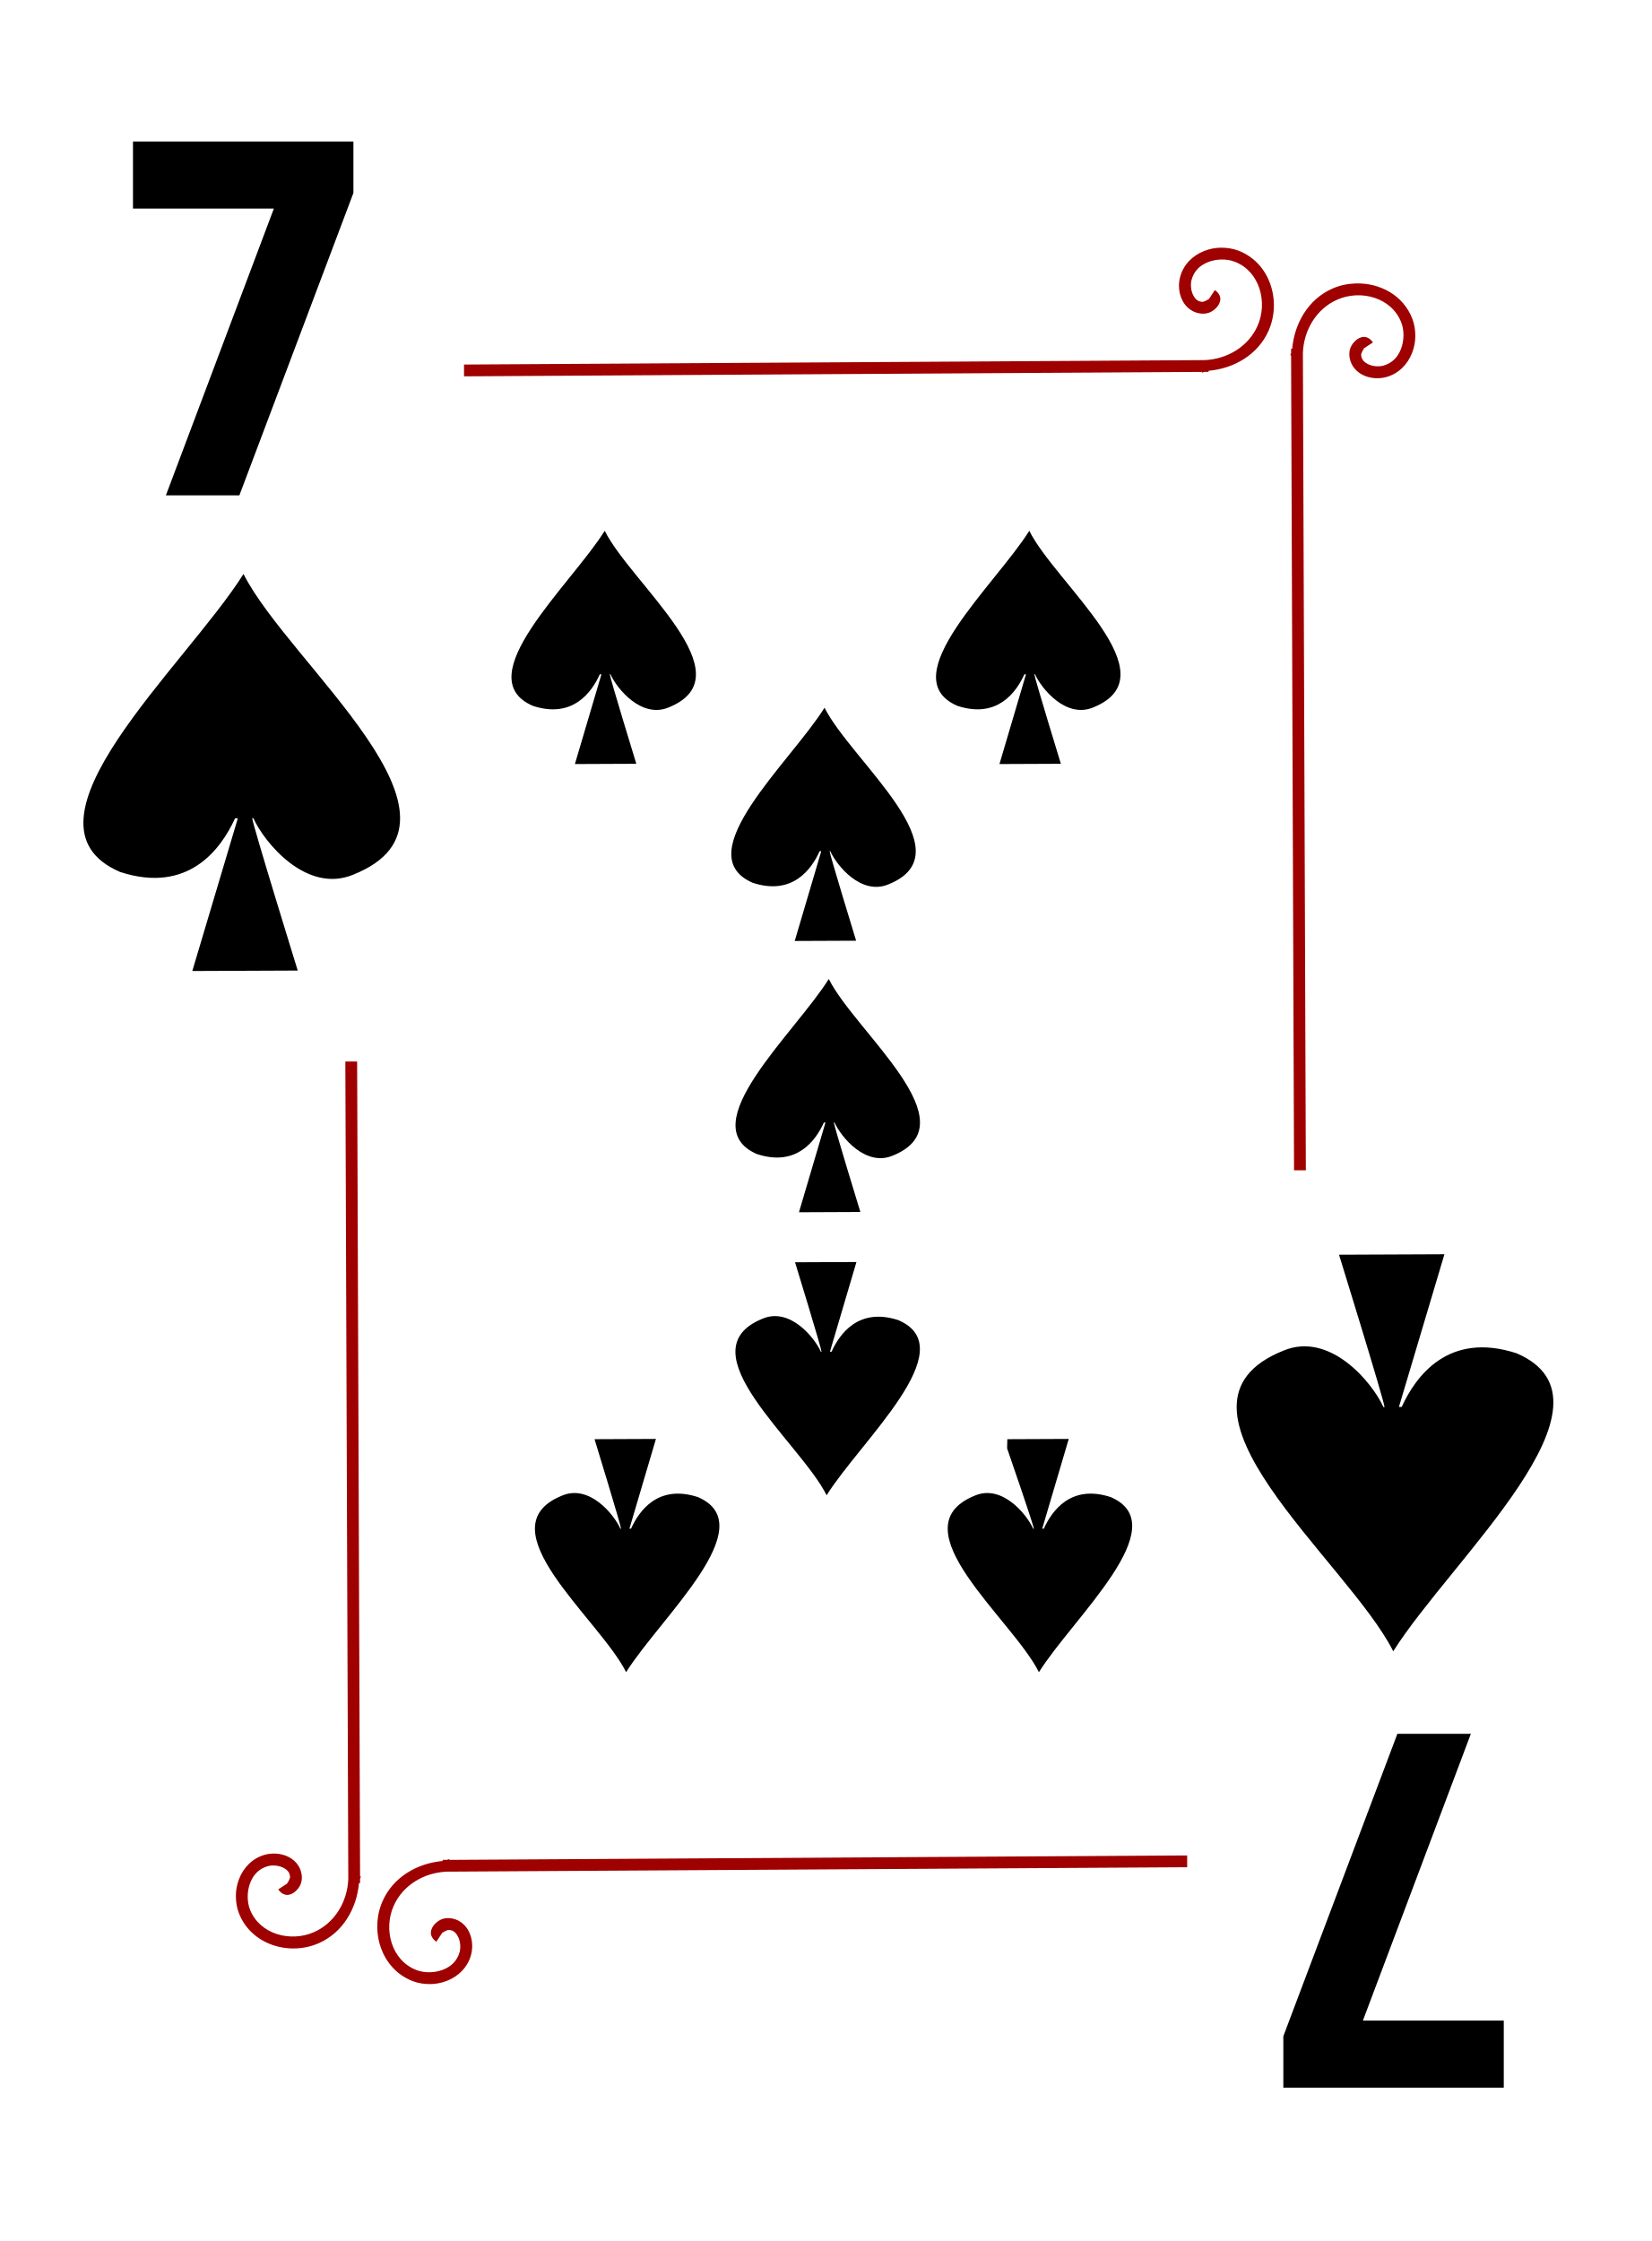
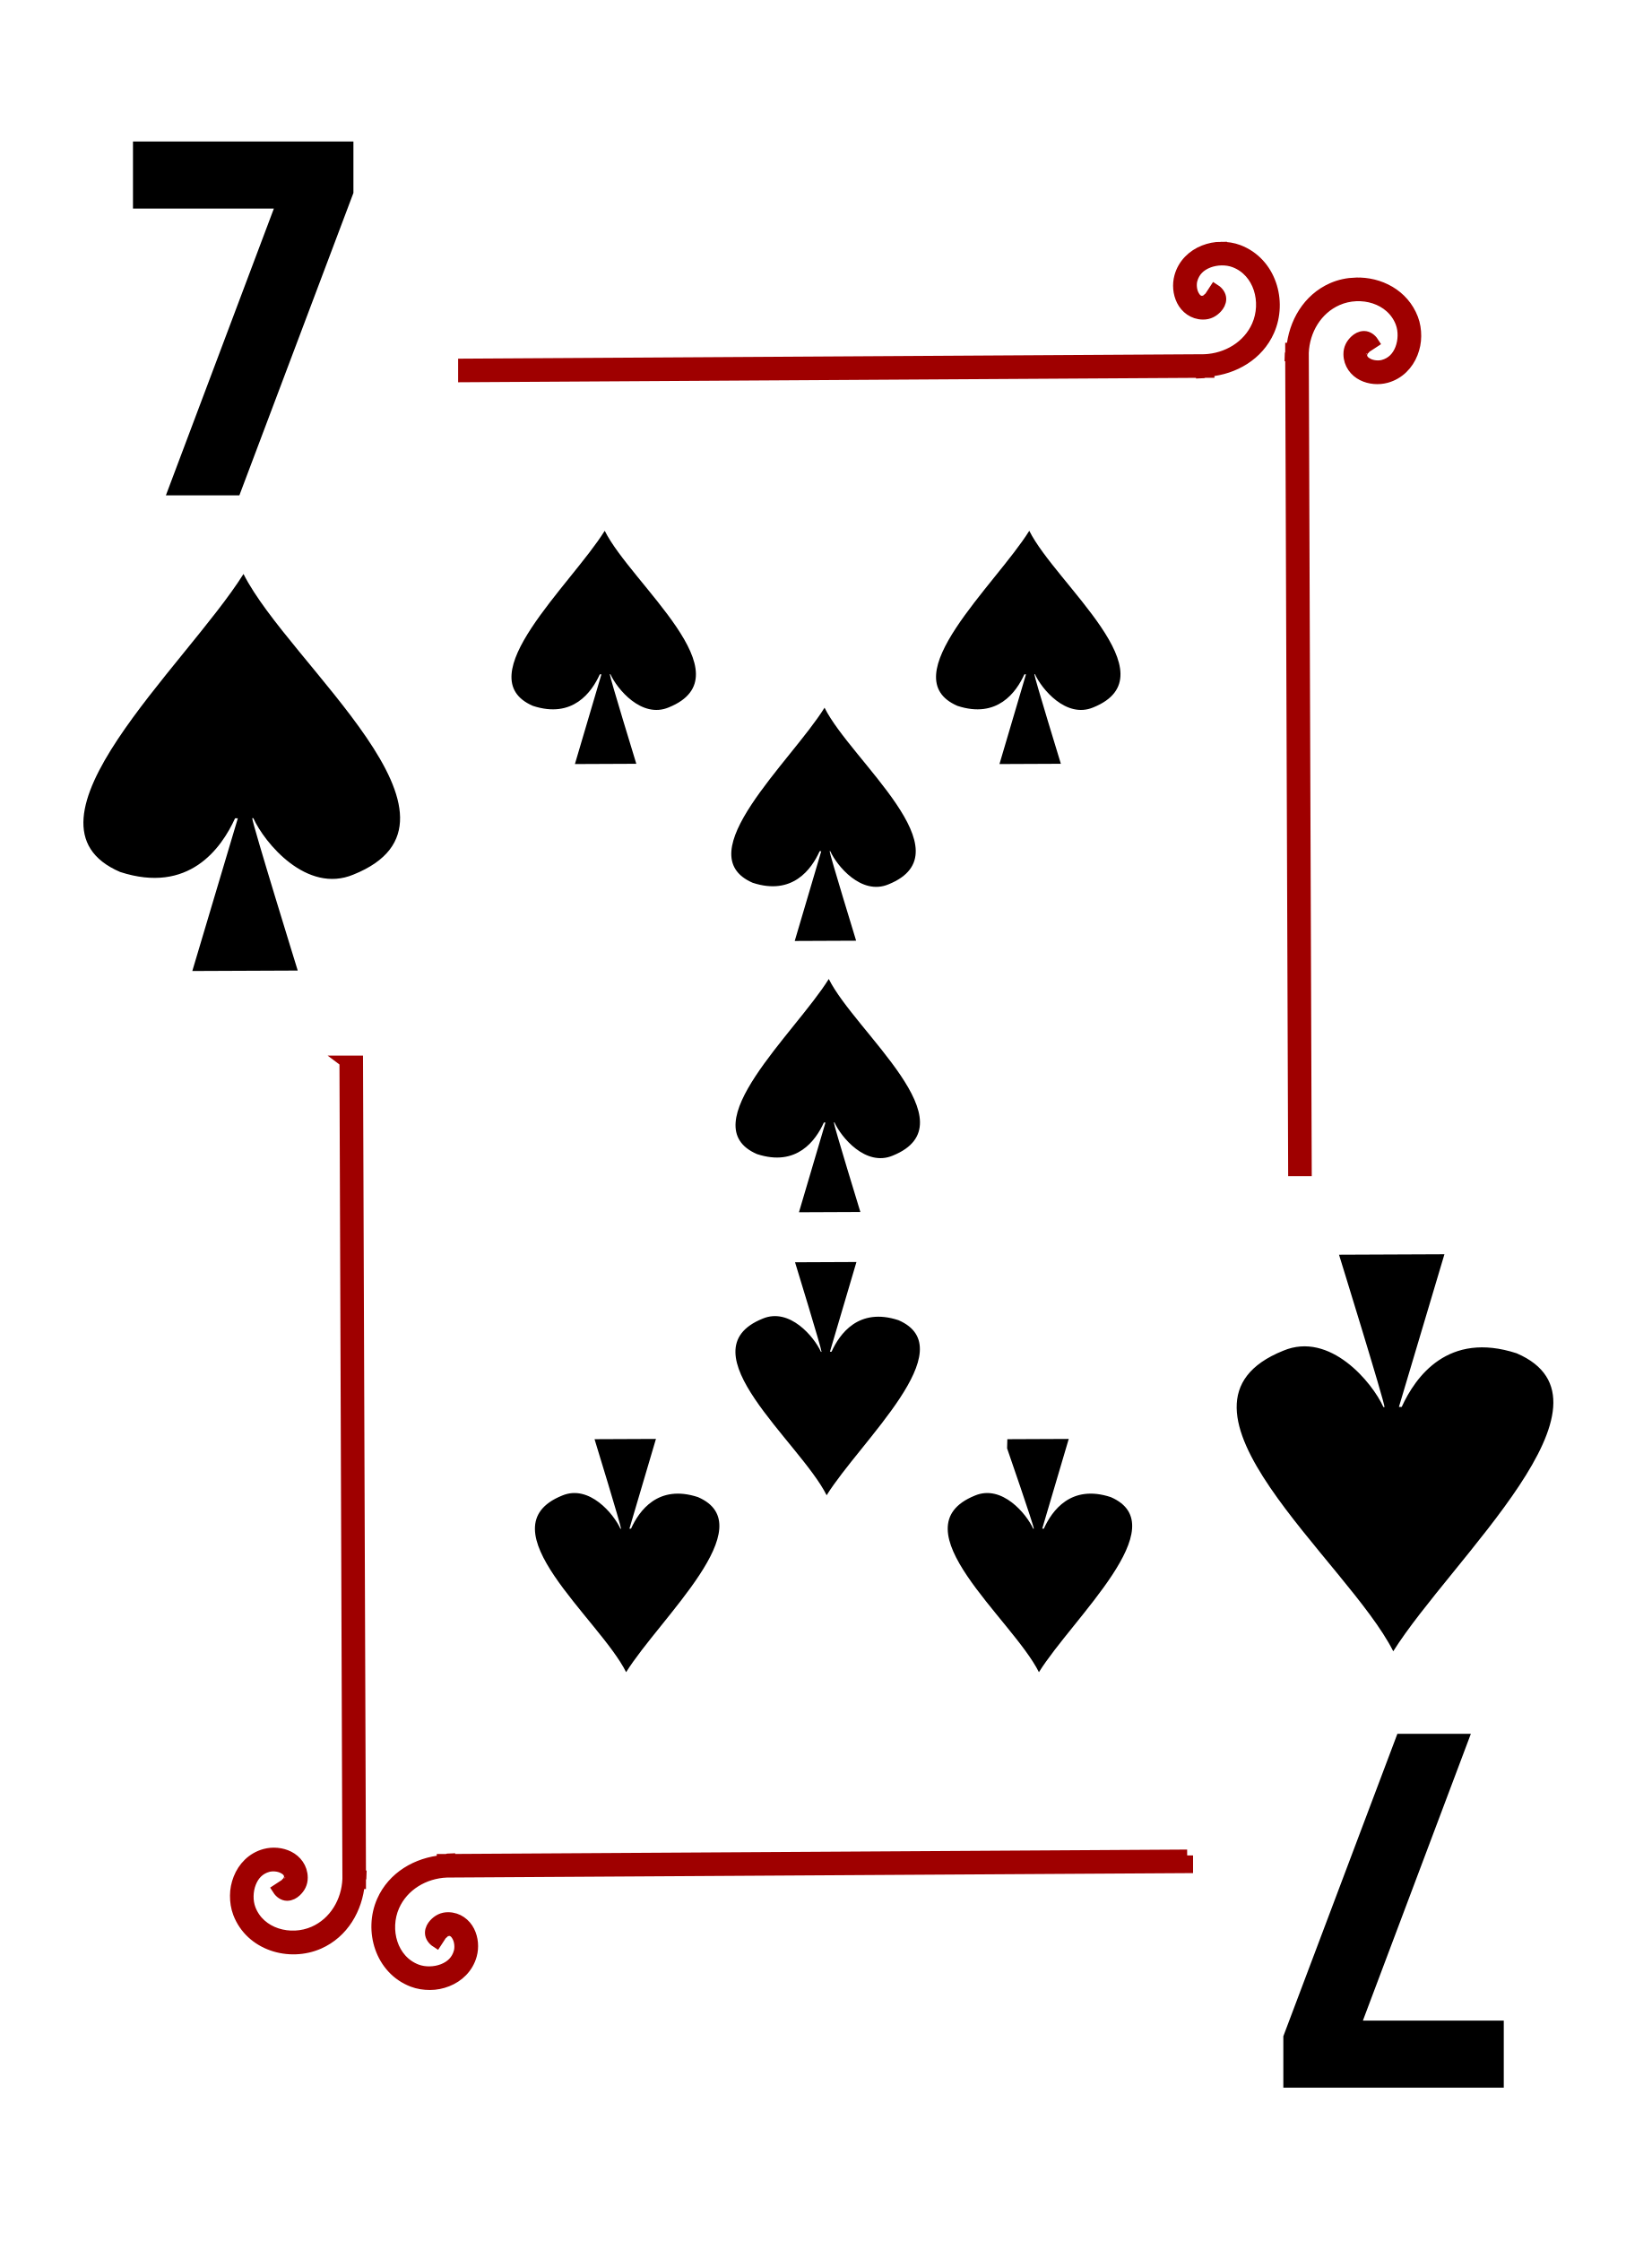
<svg xmlns="http://www.w3.org/2000/svg" viewBox="0 0 140 190">
-   <path d="m103.531,21c-.497.002-.973.099-1.438.281-.93.364-1.738,1.111-2.031,2.188-.176.645-.123,1.381.188,2s.932,1.119 1.75,1.125c.476.003.85-.196 1.156-.531 .153-.168.313-.416.312-.719s-.21-.583-.469-.75l-.531.812c.07.045 0-.005 0-.062s.017-.022-.031.031c-.097.106-.455.219-.438.219-.423-.003-.655-.217-.844-.594s-.227-.905-.125-1.281c.204-.751.718-1.231 1.406-1.5s1.552-.298 2.25-.031c2.116.808 2.825,3.429 1.938,5.438-.779,1.764-2.581,2.83-4.5,2.906l-62.781.375v1l62.562-.375v.062c.078 0.0.141-.06.219-.062h.344v-.094c2.163-.194 4.191-1.362 5.094-3.406 1.101-2.492.143-5.748-2.562-6.781-.472-.18-.971-.252-1.469-.25zm11.406,3.031c-.672.023-1.346.162-1.969.438-2.044.903-3.212,2.93-3.406,5.094h-.094v.344c-.003.078-.063.141-.062.219h.062l.25,69.094h1l-.25-69.312c.077-1.919 1.142-3.721 2.906-4.5 2.008-.887 4.63-.178 5.438,1.938 .266.698.238,1.562-.031,2.25s-.749,1.202-1.5,1.406c-.376.102-.905.064-1.281-.125s-.591-.421-.594-.844c0.0.017.113-.341.219-.438 .053-.048.089-.031.031-.031s-.108-.07-.062,0l.812-.531c-.167-.259-.447-.468-.75-.469s-.551.159-.719.312c-.335.306-.535.681-.531,1.156 .006.818.506,1.44 1.125,1.75s1.355.363 2,.188c1.076-.293 1.824-1.101 2.188-2.031 .182-.465.279-.94.281-1.438s-.07-.996-.25-1.469c-.775-2.029-2.797-3.068-4.812-3zm-85.656,65.969 .25,69.312c-.077,1.919-1.142,3.721-2.906,4.5-2.008.887-4.63.178-5.438-1.938-.266-.698-.238-1.562.031-2.25s.749-1.202 1.5-1.406c.376-.102.905-.064 1.281.125s.591.421.594.844c-0-.017-.113.341-.219.438-.053.048-.089.031-.031.031s.108.07.062,0l-.812.531c.167.259.447.468.75.469s.551-.159.719-.312c.335-.306.535-.681.531-1.156-.006-.818-.506-1.44-1.125-1.75s-1.355-.363-2-.188c-1.076.293-1.824,1.101-2.188,2.031-.182.465-.279.94-.281,1.438s.07.996.25,1.469c1.033,2.706 4.289,3.663 6.781,2.562 2.044-.903 3.212-2.93 3.406-5.094h.094v-.344c.003-.078.063-.141.062-.219h-.062l-.25-69.094h-1zm71.375,67.312-62.562.375v-.062c-.078-0-.141.06-.219.062h-.344v.094c-2.163.194-4.191,1.362-5.094,3.406-1.101,2.492-.143,5.748 2.562,6.781 .472.18.971.252 1.469.25s.973-.099 1.438-.281c.93-.364 1.738-1.111 2.031-2.188 .176-.645.123-1.381-.188-2s-.932-1.119-1.75-1.125c-.476-.003-.85.196-1.156.531-.153.168-.313.416-.312.719s.21.583.469.75l.531-.812c-.07-.045-0.0.005 0,.062s-.017.022.031-.031c.097-.106.455-.219.438-.219 .423.003.655.217.844.594s.227.905.125,1.281c-.204.751-.718,1.231-1.406,1.5s-1.552.298-2.25.031c-2.116-.808-2.825-3.429-1.938-5.438 .779-1.764 2.581-2.83 4.5-2.906l62.781-.375v-1z" fill="#9f0000" fill-rule="evenodd" />
+   <path d="m103.531,21c-.497.002-.973.099-1.438.281-.93.364-1.738,1.111-2.031,2.188-.176.645-.123,1.381.188,2s.932,1.119 1.75,1.125c.476.003.85-.196 1.156-.531 .153-.168.313-.416.312-.719s-.21-.583-.469-.75l-.531.812c.07.045 0-.005 0-.062s.017-.022-.031.031c-.097.106-.455.219-.438.219-.423-.003-.655-.217-.844-.594s-.227-.905-.125-1.281c.204-.751.718-1.231 1.406-1.5s1.552-.298 2.25-.031c2.116.808 2.825,3.429 1.938,5.438-.779,1.764-2.581,2.83-4.5,2.906l-62.781.375v1l62.562-.375v.062c.078 0.0.141-.06.219-.062h.344v-.094c2.163-.194 4.191-1.362 5.094-3.406 1.101-2.492.143-5.748-2.562-6.781-.472-.18-.971-.252-1.469-.25zm11.406,3.031c-.672.023-1.346.162-1.969.438-2.044.903-3.212,2.93-3.406,5.094h-.094v.344c-.003.078-.063.141-.062.219h.062l.25,69.094h1l-.25-69.312c.077-1.919 1.142-3.721 2.906-4.5 2.008-.887 4.63-.178 5.438,1.938 .266.698.238,1.562-.031,2.25s-.749,1.202-1.5,1.406c-.376.102-.905.064-1.281-.125s-.591-.421-.594-.844c0.0.017.113-.341.219-.438 .053-.048.089-.031.031-.031s-.108-.07-.062,0l.812-.531c-.167-.259-.447-.468-.75-.469s-.551.159-.719.312c-.335.306-.535.681-.531,1.156 .006.818.506,1.44 1.125,1.75s1.355.363 2,.188c1.076-.293 1.824-1.101 2.188-2.031 .182-.465.279-.94.281-1.438s-.07-.996-.25-1.469c-.775-2.029-2.797-3.068-4.812-3zm-85.656,65.969 .25,69.312c-.077,1.919-1.142,3.721-2.906,4.5-2.008.887-4.63.178-5.438-1.938-.266-.698-.238-1.562.031-2.25s.749-1.202 1.5-1.406c.376-.102.905-.064 1.281.125s.591.421.594.844c-0-.017-.113.341-.219.438-.053.048-.089.031-.031.031s.108.07.062,0l-.812.531c.167.259.447.468.75.469s.551-.159.719-.312c.335-.306.535-.681.531-1.156-.006-.818-.506-1.44-1.125-1.75s-1.355-.363-2-.188c-1.076.293-1.824,1.101-2.188,2.031-.182.465-.279.94-.281,1.438s.07.996.25,1.469c1.033,2.706 4.289,3.663 6.781,2.562 2.044-.903 3.212-2.93 3.406-5.094h.094v-.344c.003-.078.063-.141.062-.219h-.062l-.25-69.094h-1zm71.375,67.312-62.562.375v-.062c-.078-0-.141.06-.219.062h-.344v.094c-2.163.194-4.191,1.362-5.094,3.406-1.101,2.492-.143,5.748 2.562,6.781 .472.18.971.252 1.469.25s.973-.099 1.438-.281c.93-.364 1.738-1.111 2.031-2.188 .176-.645.123-1.381-.188-2s-.932-1.119-1.75-1.125c-.476-.003-.85.196-1.156.531-.153.168-.313.416-.312.719s.21.583.469.75l.531-.812c-.07-.045-0.0.005 0,.062s-.017.022.031-.031c.097-.106.455-.219.438-.219 .423.003.655.217.844.594s.227.905.125,1.281c-.204.751-.718,1.231-1.406,1.5s-1.552.298-2.25.031c-2.116-.808-2.825-3.429-1.938-5.438 .779-1.764 2.581-2.83 4.5-2.906l62.781-.375v-1z" fill="#9f0000" fill-rule="evenodd" stroke="#9f0000" />
  <g transform="matrix(.59314 0 0 .23894 -103.05 9.256)">
    <path d="m260.18 149.6c-4.836 19.241-19.676 52.006-10.275 62.122 5.707 4.657 8.422-4.876 9.572-11.187h0.23l-3.79 31.836 8.777-0.094s-3.781-30.602-3.79-31.773h0.092c0.929 5.157 4.454 15.833 8.332 11.767 11.339-11.397-5.358-43.83-9.15-62.671z" fill-rule="evenodd" />
  </g>
  <g transform="matrix(-.59314 0 0 -.23894 207.41 177.52)">
    <path d="m260.18 149.6c-4.836 19.241-19.676 52.006-10.275 62.122 5.707 4.657 8.422-4.876 9.572-11.187h0.23l-3.79 31.836 8.777-0.094s-3.781-30.602-3.79-31.773h0.092c0.929 5.157 4.454 15.833 8.332 11.767 11.339-11.397-5.358-43.83-9.15-62.671z" fill-rule="evenodd" />
  </g>
  <g transform="matrix(.59314 0 0 .23894 -67.053 9.256)">
    <path d="m260.18 149.6c-4.836 19.241-19.676 52.006-10.275 62.122 5.707 4.657 8.422-4.876 9.572-11.187h0.23l-3.79 31.836 8.777-0.094s-3.781-30.602-3.79-31.773h0.092c0.929 5.157 4.454 15.833 8.332 11.767 11.339-11.397-5.358-43.83-9.15-62.671z" fill-rule="evenodd" />
  </g>
  <g transform="matrix(-.59314 0 0 -.23894 242.41 177.52)">
    <path d="m260.18 149.6c-4.836 19.241-19.676 52.006-10.275 62.122 5.707 4.657 8.422-4.876 9.572-11.187h0.23l-3.79 31.836 8.777-0.094 0.035-3.25s-3.816-27.352-3.824-28.523h0.092c0.929 5.157 4.454 15.833 8.332 11.767 11.339-11.397-5.358-43.83-9.15-62.671z" fill-rule="evenodd" />
  </g>
  <path d="m20.645 48.665c-4.924 7.825-20.035 21.149-10.462 25.263 5.811 1.894 8.576-1.983 9.747-4.549h0.235l-3.859 12.946 8.938-0.038s-3.85-12.445-3.859-12.921h0.094c0.946 2.097 4.535 6.439 8.484 4.785 11.546-4.635-5.456-17.824-9.317-25.486z" fill-rule="evenodd" />
  <path d="m11.275 11.998h18.69v4.36l-9.669 25.639h-6.23l9.154-24.313h-11.945v-5.686" />
  <path d="m118.13 140c4.924-7.825 20.035-21.149 10.462-25.263-5.811-1.894-8.576 1.983-9.747 4.549h-0.235l3.859-12.946-8.938 0.038s3.85 12.445 3.859 12.921h-0.094c-0.946-2.097-4.535-6.439-8.484-4.785-11.546 4.635 5.456 17.824 9.317 25.486z" fill-rule="evenodd" />
  <path d="m127.5 177h-18.69v-4.36l9.669-25.639h6.23l-9.154 24.313h11.945v5.686" />
  <g transform="matrix(.59314 0 0 .23894 -84.412 24.256)">
    <path d="m260.18 149.6c-4.836 19.241-19.676 52.006-10.275 62.122 5.707 4.657 8.422-4.876 9.572-11.187h0.23l-3.79 31.836 8.777-0.094s-3.781-30.602-3.79-31.773h0.092c0.929 5.157 4.454 15.833 8.332 11.767 11.339-11.397-5.358-43.83-9.15-62.671z" fill-rule="evenodd" />
  </g>
  <g transform="matrix(-.59314 0 0 -.23894 224.41 162.52)">
    <path d="m260.18 149.6c-4.836 19.241-19.676 52.006-10.275 62.122 5.707 4.657 8.422-4.876 9.572-11.187h0.23l-3.79 31.836 8.777-0.094s-3.781-30.602-3.79-31.773h0.092c0.929 5.157 4.454 15.833 8.332 11.767 11.339-11.397-5.358-43.83-9.15-62.671z" fill-rule="evenodd" />
  </g>
  <g transform="matrix(.59314 0 0 .23894 -84.053 47.256)">
    <path d="m260.18 149.6c-4.836 19.241-19.676 52.006-10.275 62.122 5.707 4.657 8.422-4.876 9.572-11.187h0.23l-3.79 31.836 8.777-0.094s-3.781-30.602-3.79-31.773h0.092c0.929 5.157 4.454 15.833 8.332 11.767 11.339-11.397-5.358-43.83-9.15-62.671z" fill-rule="evenodd" />
  </g>
</svg>
